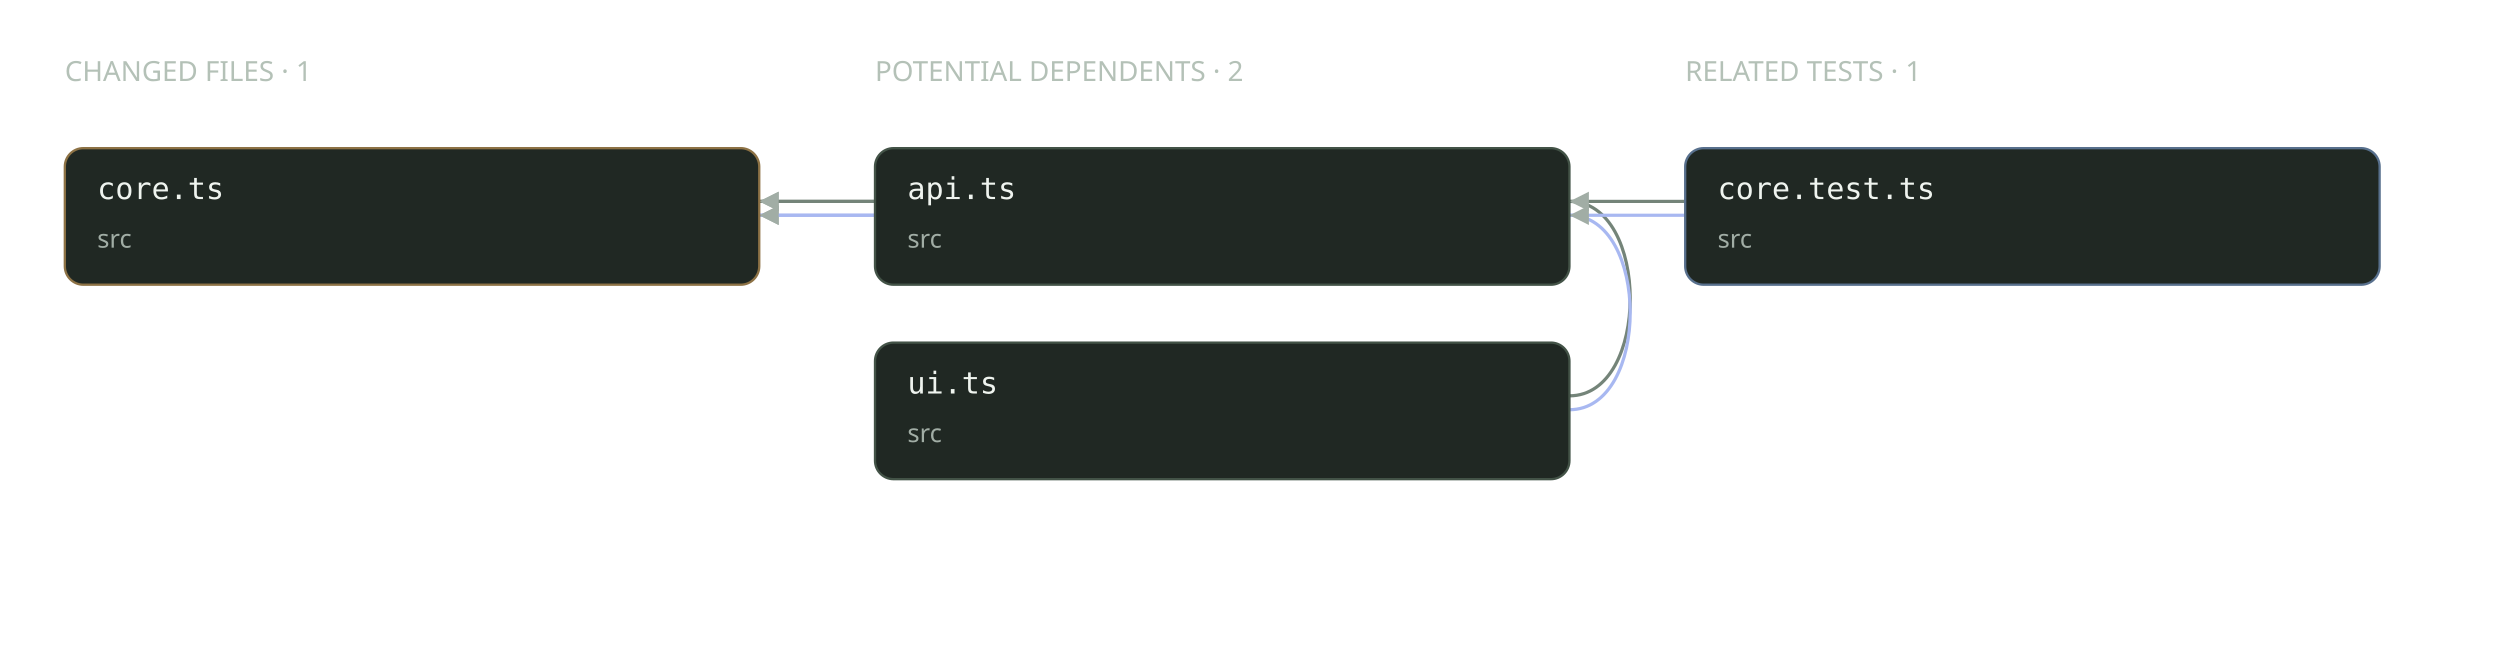
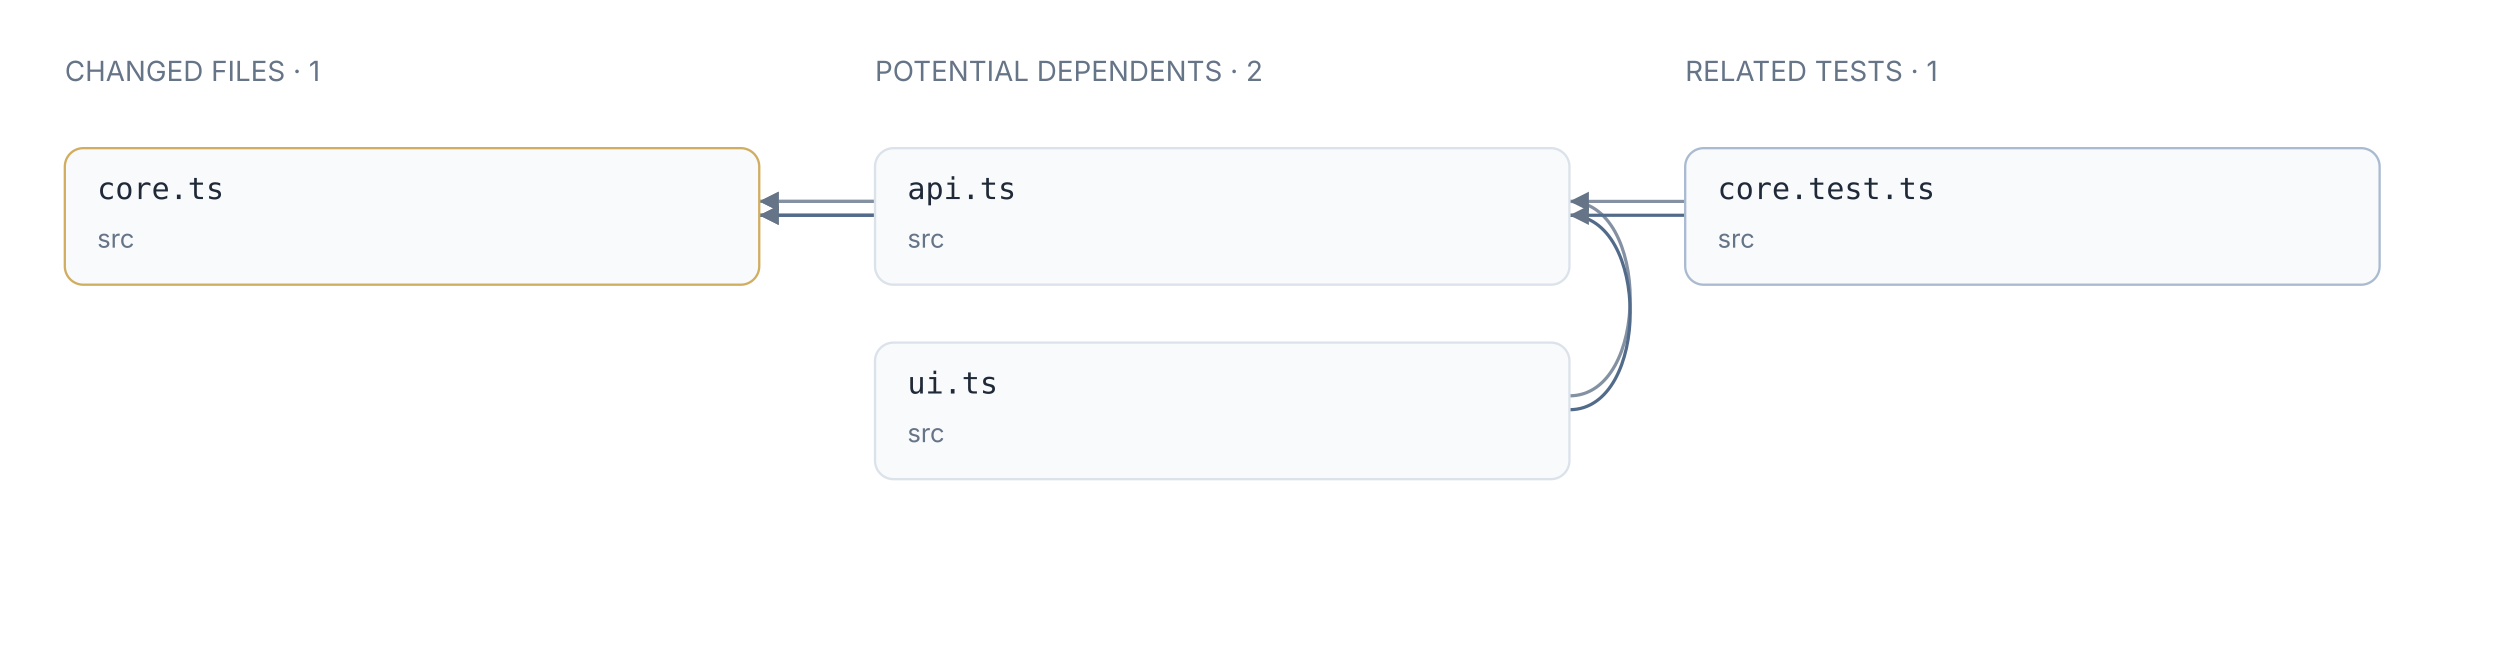
<svg xmlns="http://www.w3.org/2000/svg" id="map-svg" role="group" aria-label="Importers point to dependencies. 4 of 4 candidates drawn; selecting a file focuses its neighborhood." viewBox="0 0 1080 288">
  <defs>
    <marker id="arrow" viewBox="0 0 10 10" refX="10" refY="5" markerWidth="6" markerHeight="6" orient="auto-start-reverse">
-       <path d="M 0 0 L 10 5 L 0 10 z" fill="#a1ada5" />
+       <path d="M 0 0 L 10 5 L 0 10 z" fill="#657487" />
    </marker>
  </defs>
-   <text x="28" y="35" fill="#b4c1b7" font-family="system-ui" font-size="12">CHANGED FILES · 1</text>
-   <text x="378" y="35" fill="#b4c1b7" font-family="system-ui" font-size="12">POTENTIAL DEPENDENTS · 2</text>
-   <text x="728" y="35" fill="#b4c1b7" font-family="system-ui" font-size="12">RELATED TESTS · 1</text>
-   <path d="M378 87 C353 87 353 87 328 87" data-from="file:src/api.ts" data-to="file:src/core.ts" stroke="#748479" stroke-width="1.4" fill="none" marker-end="url(#arrow)" />
-   <path d="M728 87 C528 87 528 87 328 87" data-from="file:src/core.test.ts" data-to="file:src/core.ts" stroke="#748479" stroke-width="1.4" fill="none" marker-end="url(#arrow)" />
-   <path d="M678 171 C713 171 713 87 678 87" data-from="file:src/ui.ts" data-to="file:src/api.ts" stroke="#748479" stroke-width="1.4" fill="none" marker-end="url(#arrow)" />
-   <path d="M378 93 C353 93 353 93 328 93" data-from="file:src/api.ts" data-to="file:src/core.ts" stroke="#a8b8f1" stroke-width="1.4" fill="none" marker-end="url(#arrow)" />
-   <path d="M728 93 C528 93 528 93 328 93" data-from="file:src/core.test.ts" data-to="file:src/core.ts" stroke="#a8b8f1" stroke-width="1.4" fill="none" marker-end="url(#arrow)" />
-   <path d="M678 177 C713 177 713 93 678 93" data-from="file:src/ui.ts" data-to="file:src/api.ts" stroke="#a8b8f1" stroke-width="1.4" fill="none" marker-end="url(#arrow)" />
+   <text x="28" y="35" fill="#657487" font-family="Inter,Segoe UI,system-ui,sans-serif" font-size="12">CHANGED FILES · 1</text>
+   <text x="378" y="35" fill="#657487" font-family="Inter,Segoe UI,system-ui,sans-serif" font-size="12">POTENTIAL DEPENDENTS · 2</text>
+   <text x="728" y="35" fill="#657487" font-family="Inter,Segoe UI,system-ui,sans-serif" font-size="12">RELATED TESTS · 1</text>
+   <path d="M378 87 C353 87 353 87 328 87" data-from="file:src/api.ts" data-to="file:src/core.ts" stroke="#8491a3" stroke-width="1.4" fill="none" marker-end="url(#arrow)" />
+   <path d="M728 87 C528 87 528 87 328 87" data-from="file:src/core.test.ts" data-to="file:src/core.ts" stroke="#8491a3" stroke-width="1.4" fill="none" marker-end="url(#arrow)" />
+   <path d="M678 171 C713 171 713 87 678 87" data-from="file:src/ui.ts" data-to="file:src/api.ts" stroke="#8491a3" stroke-width="1.4" fill="none" marker-end="url(#arrow)" />
+   <path d="M378 93 C353 93 353 93 328 93" data-from="file:src/api.ts" data-to="file:src/core.ts" stroke="#526b8a" stroke-width="1.4" fill="none" marker-end="url(#arrow)" />
+   <path d="M728 93 C528 93 528 93 328 93" data-from="file:src/core.test.ts" data-to="file:src/core.ts" stroke="#526b8a" stroke-width="1.4" fill="none" marker-end="url(#arrow)" />
+   <path d="M678 177 C713 177 713 93 678 93" data-from="file:src/ui.ts" data-to="file:src/api.ts" stroke="#526b8a" stroke-width="1.4" fill="none" marker-end="url(#arrow)" />
  <g class="graph-node" data-node="file:src/core.ts" data-role="changed" tabindex="0" role="button" aria-label="Inspect src/core.ts" aria-pressed="false">
-     <rect x="28" y="64" width="300" height="59" rx="8" fill="#202823" stroke="#8d7245" />
-     <text x="42" y="86" fill="#eff4ef" font-family="ui-monospace,monospace" font-size="13">core.ts</text>
-     <text x="42" y="107" fill="#a1ada5" font-family="system-ui" font-size="11">src</text>
+     <rect x="28" y="64" width="300" height="59" rx="8" fill="#f8fafc" stroke="#d1ad60" />
+     <text x="42" y="86" fill="#1f2937" font-family="Cascadia Code,Consolas,monospace" font-size="13">core.ts</text>
+     <text x="42" y="107" fill="#657487" font-family="Inter,Segoe UI,system-ui,sans-serif" font-size="11">src</text>
  </g>
  <g class="graph-node" data-node="file:src/api.ts" data-role="impact" tabindex="0" role="button" aria-label="Inspect src/api.ts" aria-pressed="false">
-     <rect x="378" y="64" width="300" height="59" rx="8" fill="#202823" stroke="#435347" />
-     <text x="392" y="86" fill="#eff4ef" font-family="ui-monospace,monospace" font-size="13">api.ts</text>
-     <text x="392" y="107" fill="#a1ada5" font-family="system-ui" font-size="11">src</text>
+     <rect x="378" y="64" width="300" height="59" rx="8" fill="#f8fafc" stroke="#dbe2ea" />
+     <text x="392" y="86" fill="#1f2937" font-family="Cascadia Code,Consolas,monospace" font-size="13">api.ts</text>
+     <text x="392" y="107" fill="#657487" font-family="Inter,Segoe UI,system-ui,sans-serif" font-size="11">src</text>
  </g>
  <g class="graph-node" data-node="file:src/core.test.ts" data-role="test" tabindex="0" role="button" aria-label="Inspect src/core.test.ts" aria-pressed="false">
-     <rect x="728" y="64" width="300" height="59" rx="8" fill="#202823" stroke="#58708d" />
-     <text x="742" y="86" fill="#eff4ef" font-family="ui-monospace,monospace" font-size="13">core.test.ts</text>
-     <text x="742" y="107" fill="#a1ada5" font-family="system-ui" font-size="11">src</text>
+     <rect x="728" y="64" width="300" height="59" rx="8" fill="#f8fafc" stroke="#a9bad1" />
+     <text x="742" y="86" fill="#1f2937" font-family="Cascadia Code,Consolas,monospace" font-size="13">core.test.ts</text>
+     <text x="742" y="107" fill="#657487" font-family="Inter,Segoe UI,system-ui,sans-serif" font-size="11">src</text>
  </g>
  <g class="graph-node" data-node="file:src/ui.ts" data-role="impact" tabindex="0" role="button" aria-label="Inspect src/ui.ts" aria-pressed="false">
-     <rect x="378" y="148" width="300" height="59" rx="8" fill="#202823" stroke="#435347" />
-     <text x="392" y="170" fill="#eff4ef" font-family="ui-monospace,monospace" font-size="13">ui.ts</text>
-     <text x="392" y="191" fill="#a1ada5" font-family="system-ui" font-size="11">src</text>
+     <rect x="378" y="148" width="300" height="59" rx="8" fill="#f8fafc" stroke="#dbe2ea" />
+     <text x="392" y="170" fill="#1f2937" font-family="Cascadia Code,Consolas,monospace" font-size="13">ui.ts</text>
+     <text x="392" y="191" fill="#657487" font-family="Inter,Segoe UI,system-ui,sans-serif" font-size="11">src</text>
  </g>
</svg>
